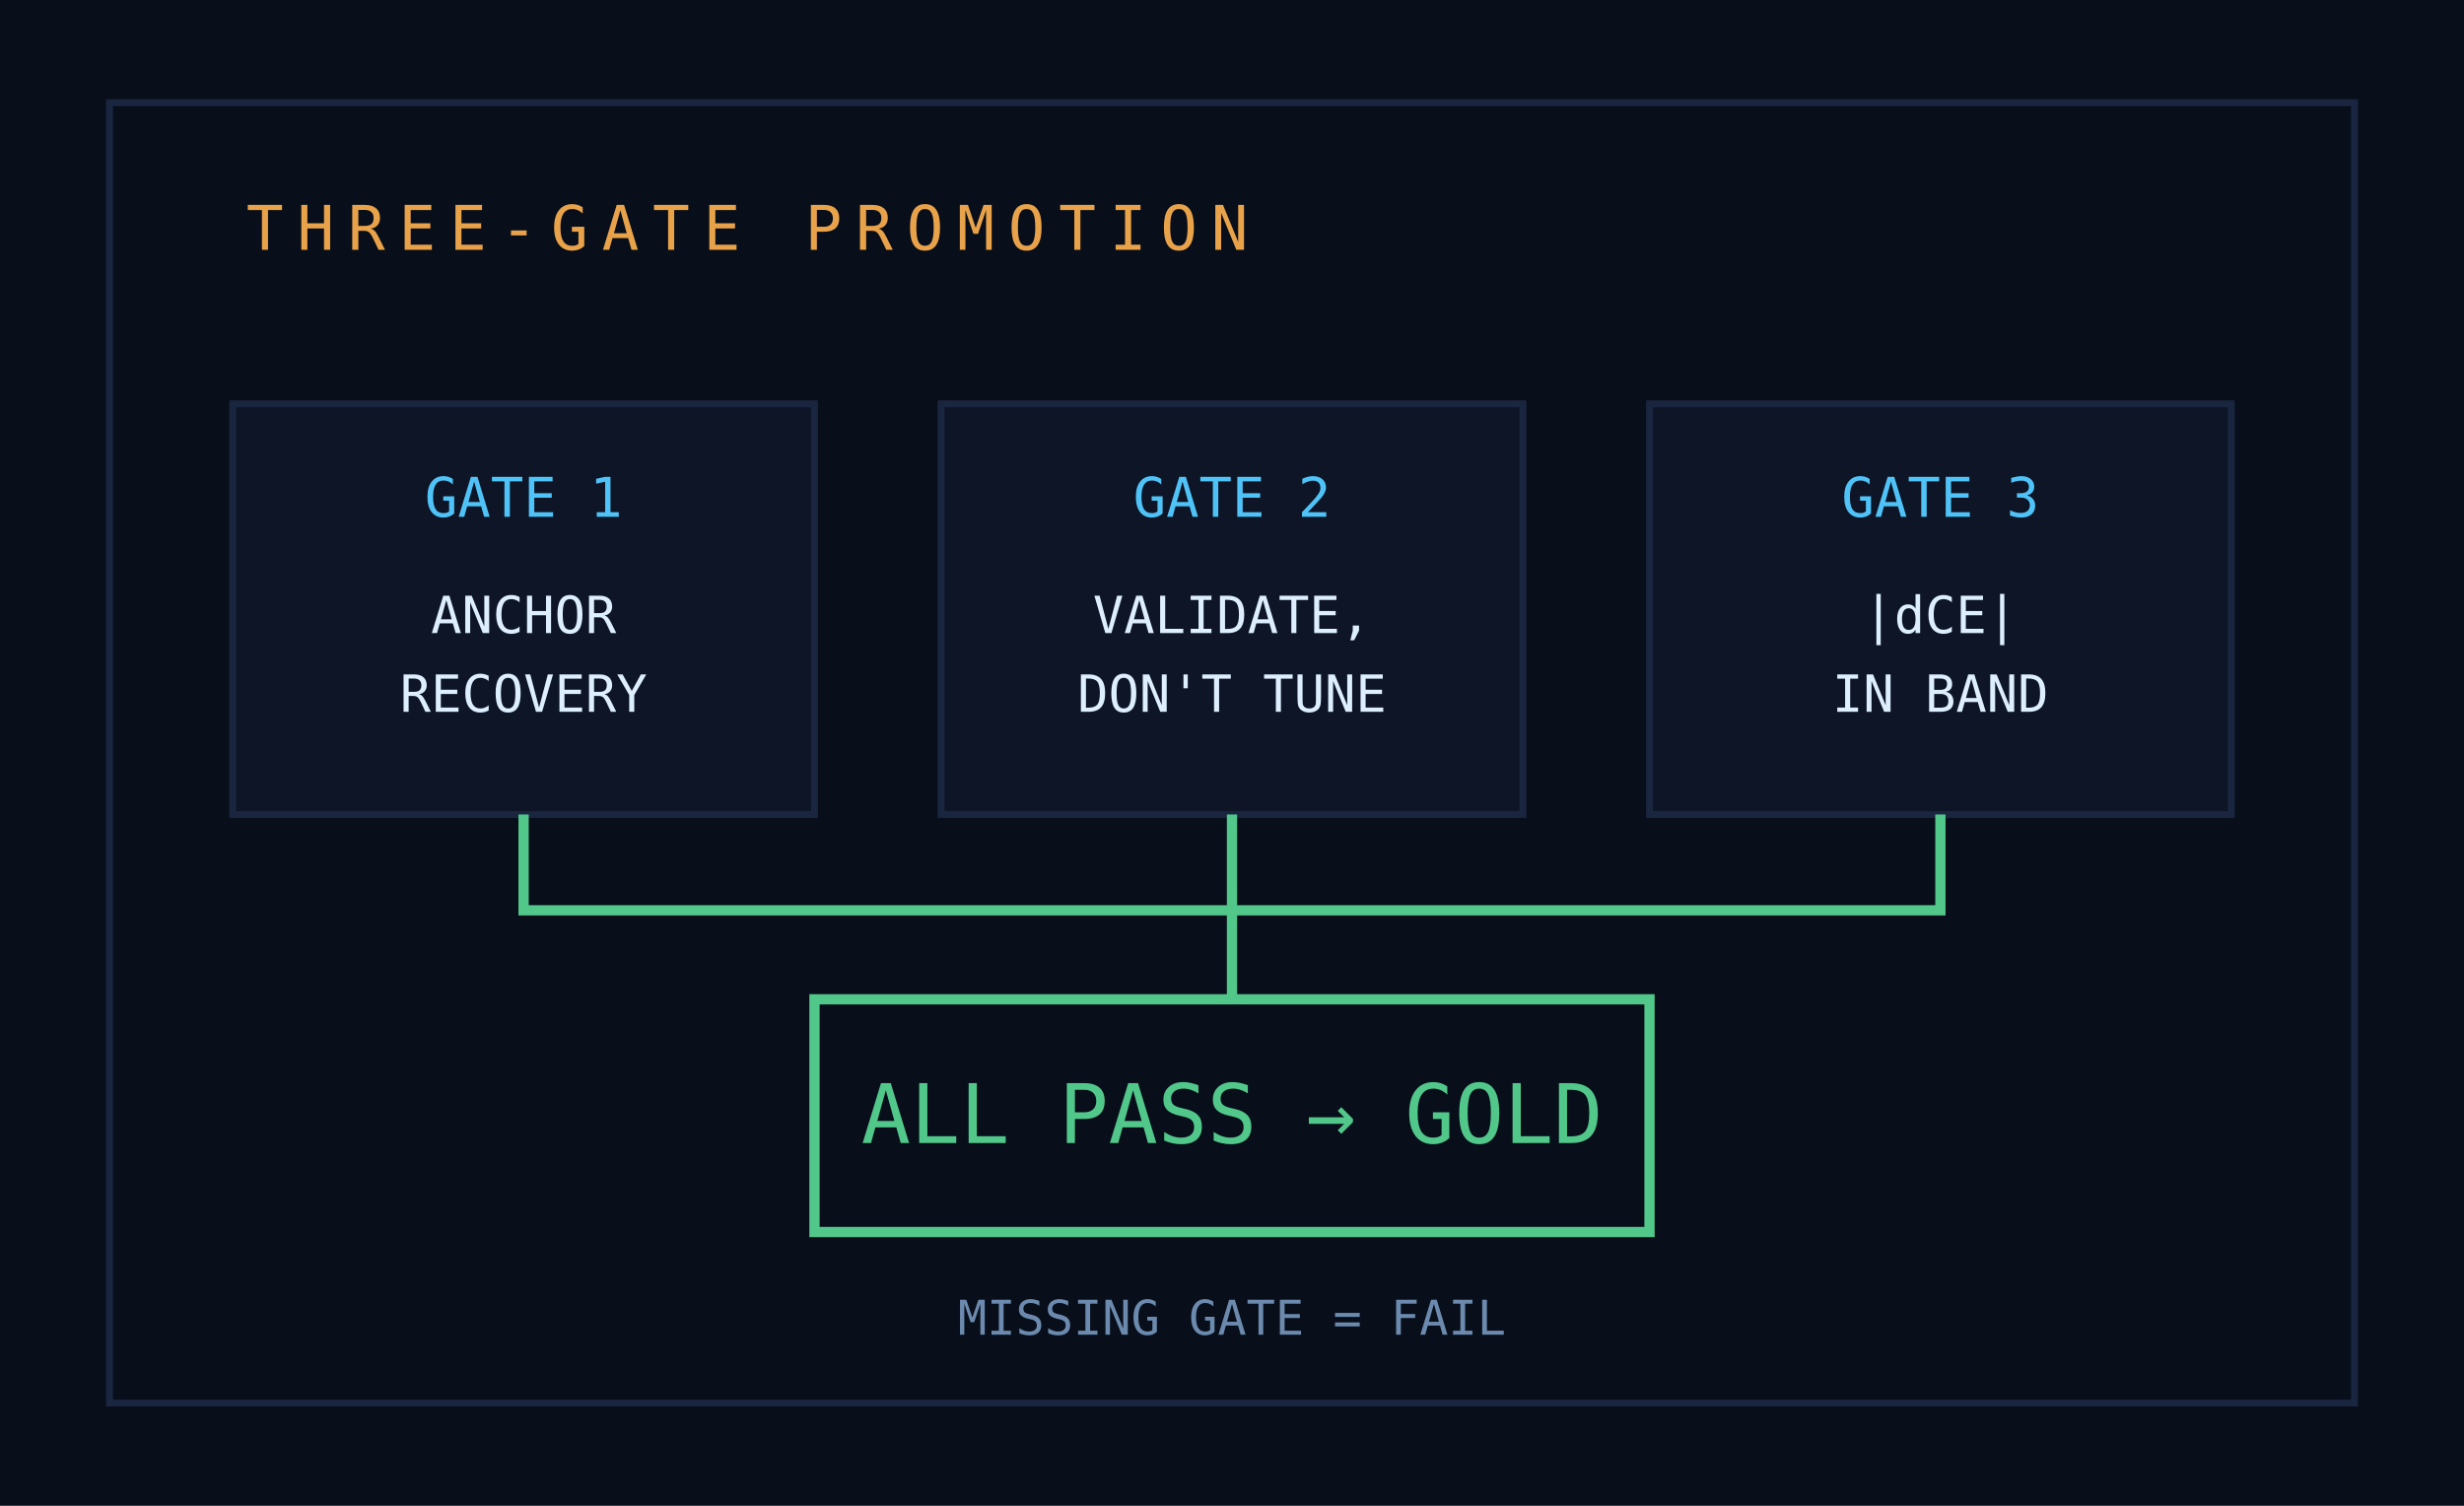
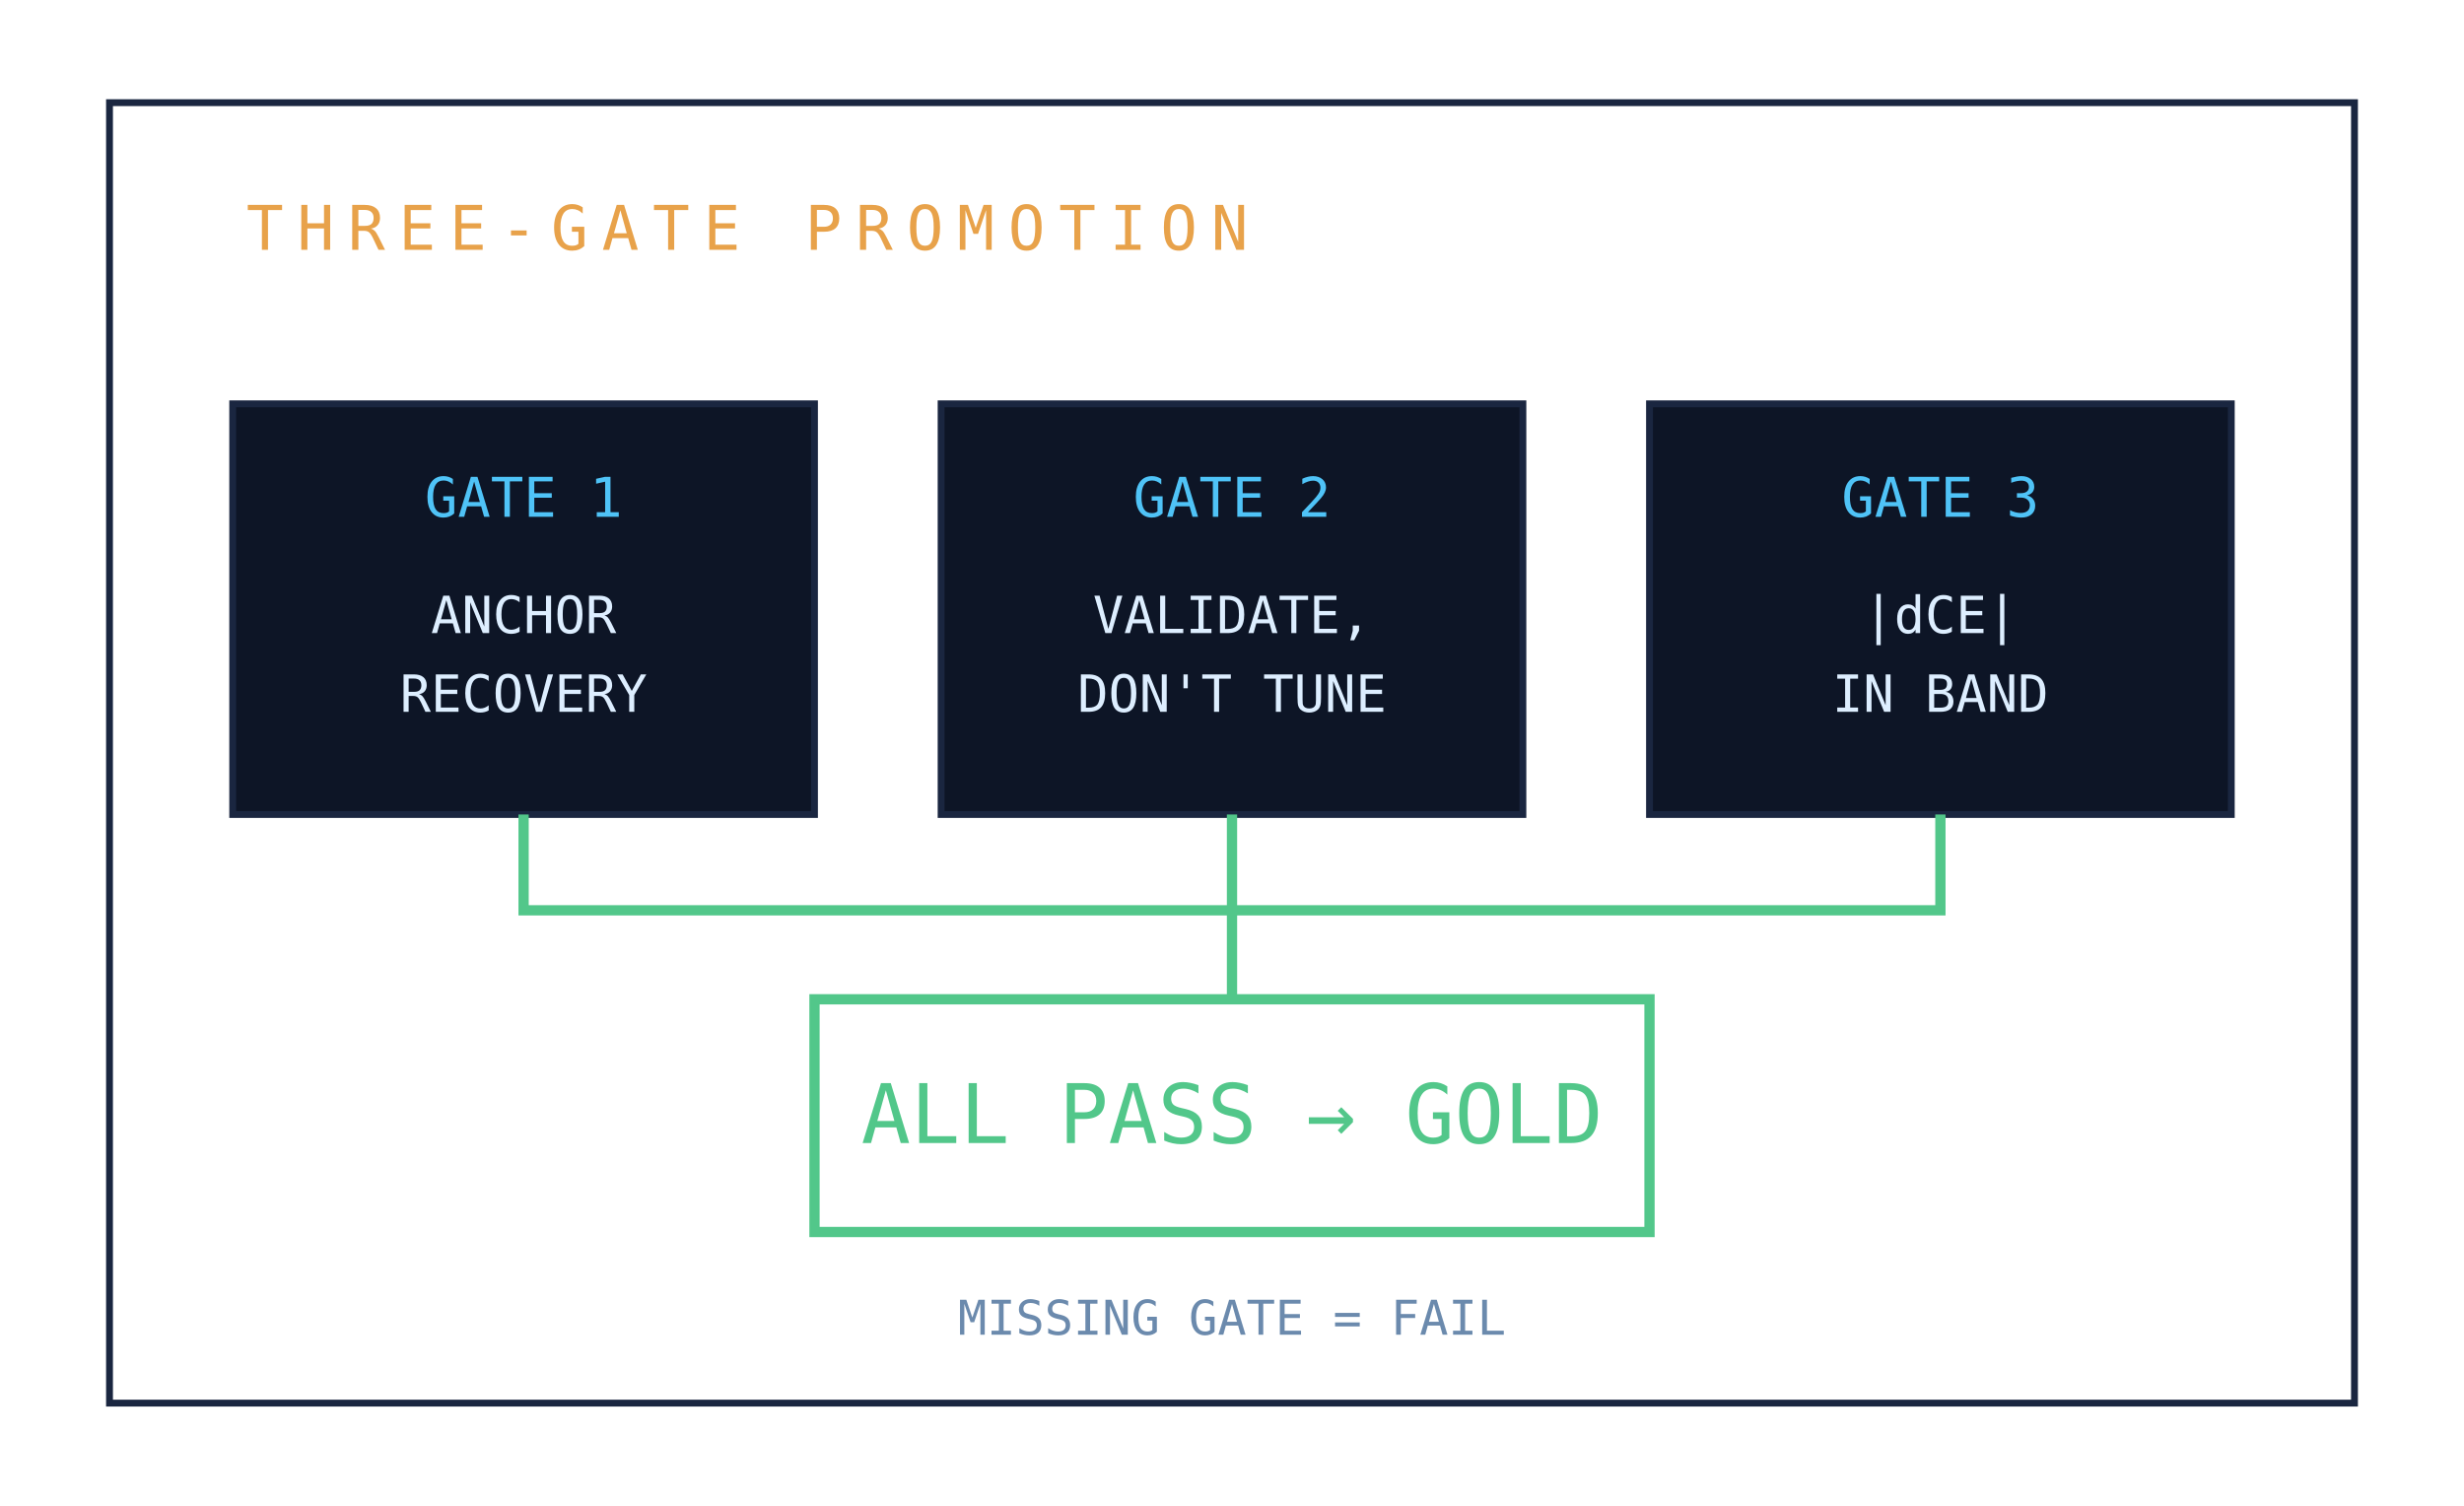
<svg xmlns="http://www.w3.org/2000/svg" viewBox="0 0 720 440" role="img" aria-labelledby="title desc">
-   <rect width="720" height="440" fill="#080e1a" />
  <rect x="32" y="30" width="656" height="380" fill="none" stroke="#1a2640" stroke-width="2" />
  <g font-family="Space Mono,monospace">
    <text x="72" y="73" fill="#e8a24a" font-size="18" letter-spacing="4">THREE-GATE PROMOTION</text>
    <g fill="#0d1526" stroke="#1a2640" stroke-width="2">
      <rect x="68" y="118" width="170" height="120" />
      <rect x="275" y="118" width="170" height="120" />
      <rect x="482" y="118" width="170" height="120" />
    </g>
    <g fill="#4fc3f7" font-size="16" text-anchor="middle">
      <text x="153" y="151">GATE 1</text>
      <text x="360" y="151">GATE 2</text>
      <text x="567" y="151">GATE 3</text>
    </g>
    <g fill="#ddeeff" font-size="15" text-anchor="middle">
      <text x="153" y="185">ANCHOR</text>
      <text x="153" y="208">RECOVERY</text>
      <text x="360" y="185">VALIDATE,</text>
      <text x="360" y="208">DON'T TUNE</text>
      <text x="567" y="185">|dCE|</text>
      <text x="567" y="208">IN BAND</text>
    </g>
    <rect x="238" y="292" width="244" height="68" fill="none" stroke="#52c78a" stroke-width="3" />
    <text x="360" y="334" fill="#52c78a" font-size="24" text-anchor="middle">ALL PASS → GOLD</text>
    <text x="360" y="390" fill="#6b8aad" font-size="14" text-anchor="middle">MISSING GATE = FAIL</text>
  </g>
  <g stroke="#52c78a" stroke-width="3">
    <path d="M153 238v28h414v-28" fill="none" />
    <path d="M360 238v54" />
  </g>
</svg>
